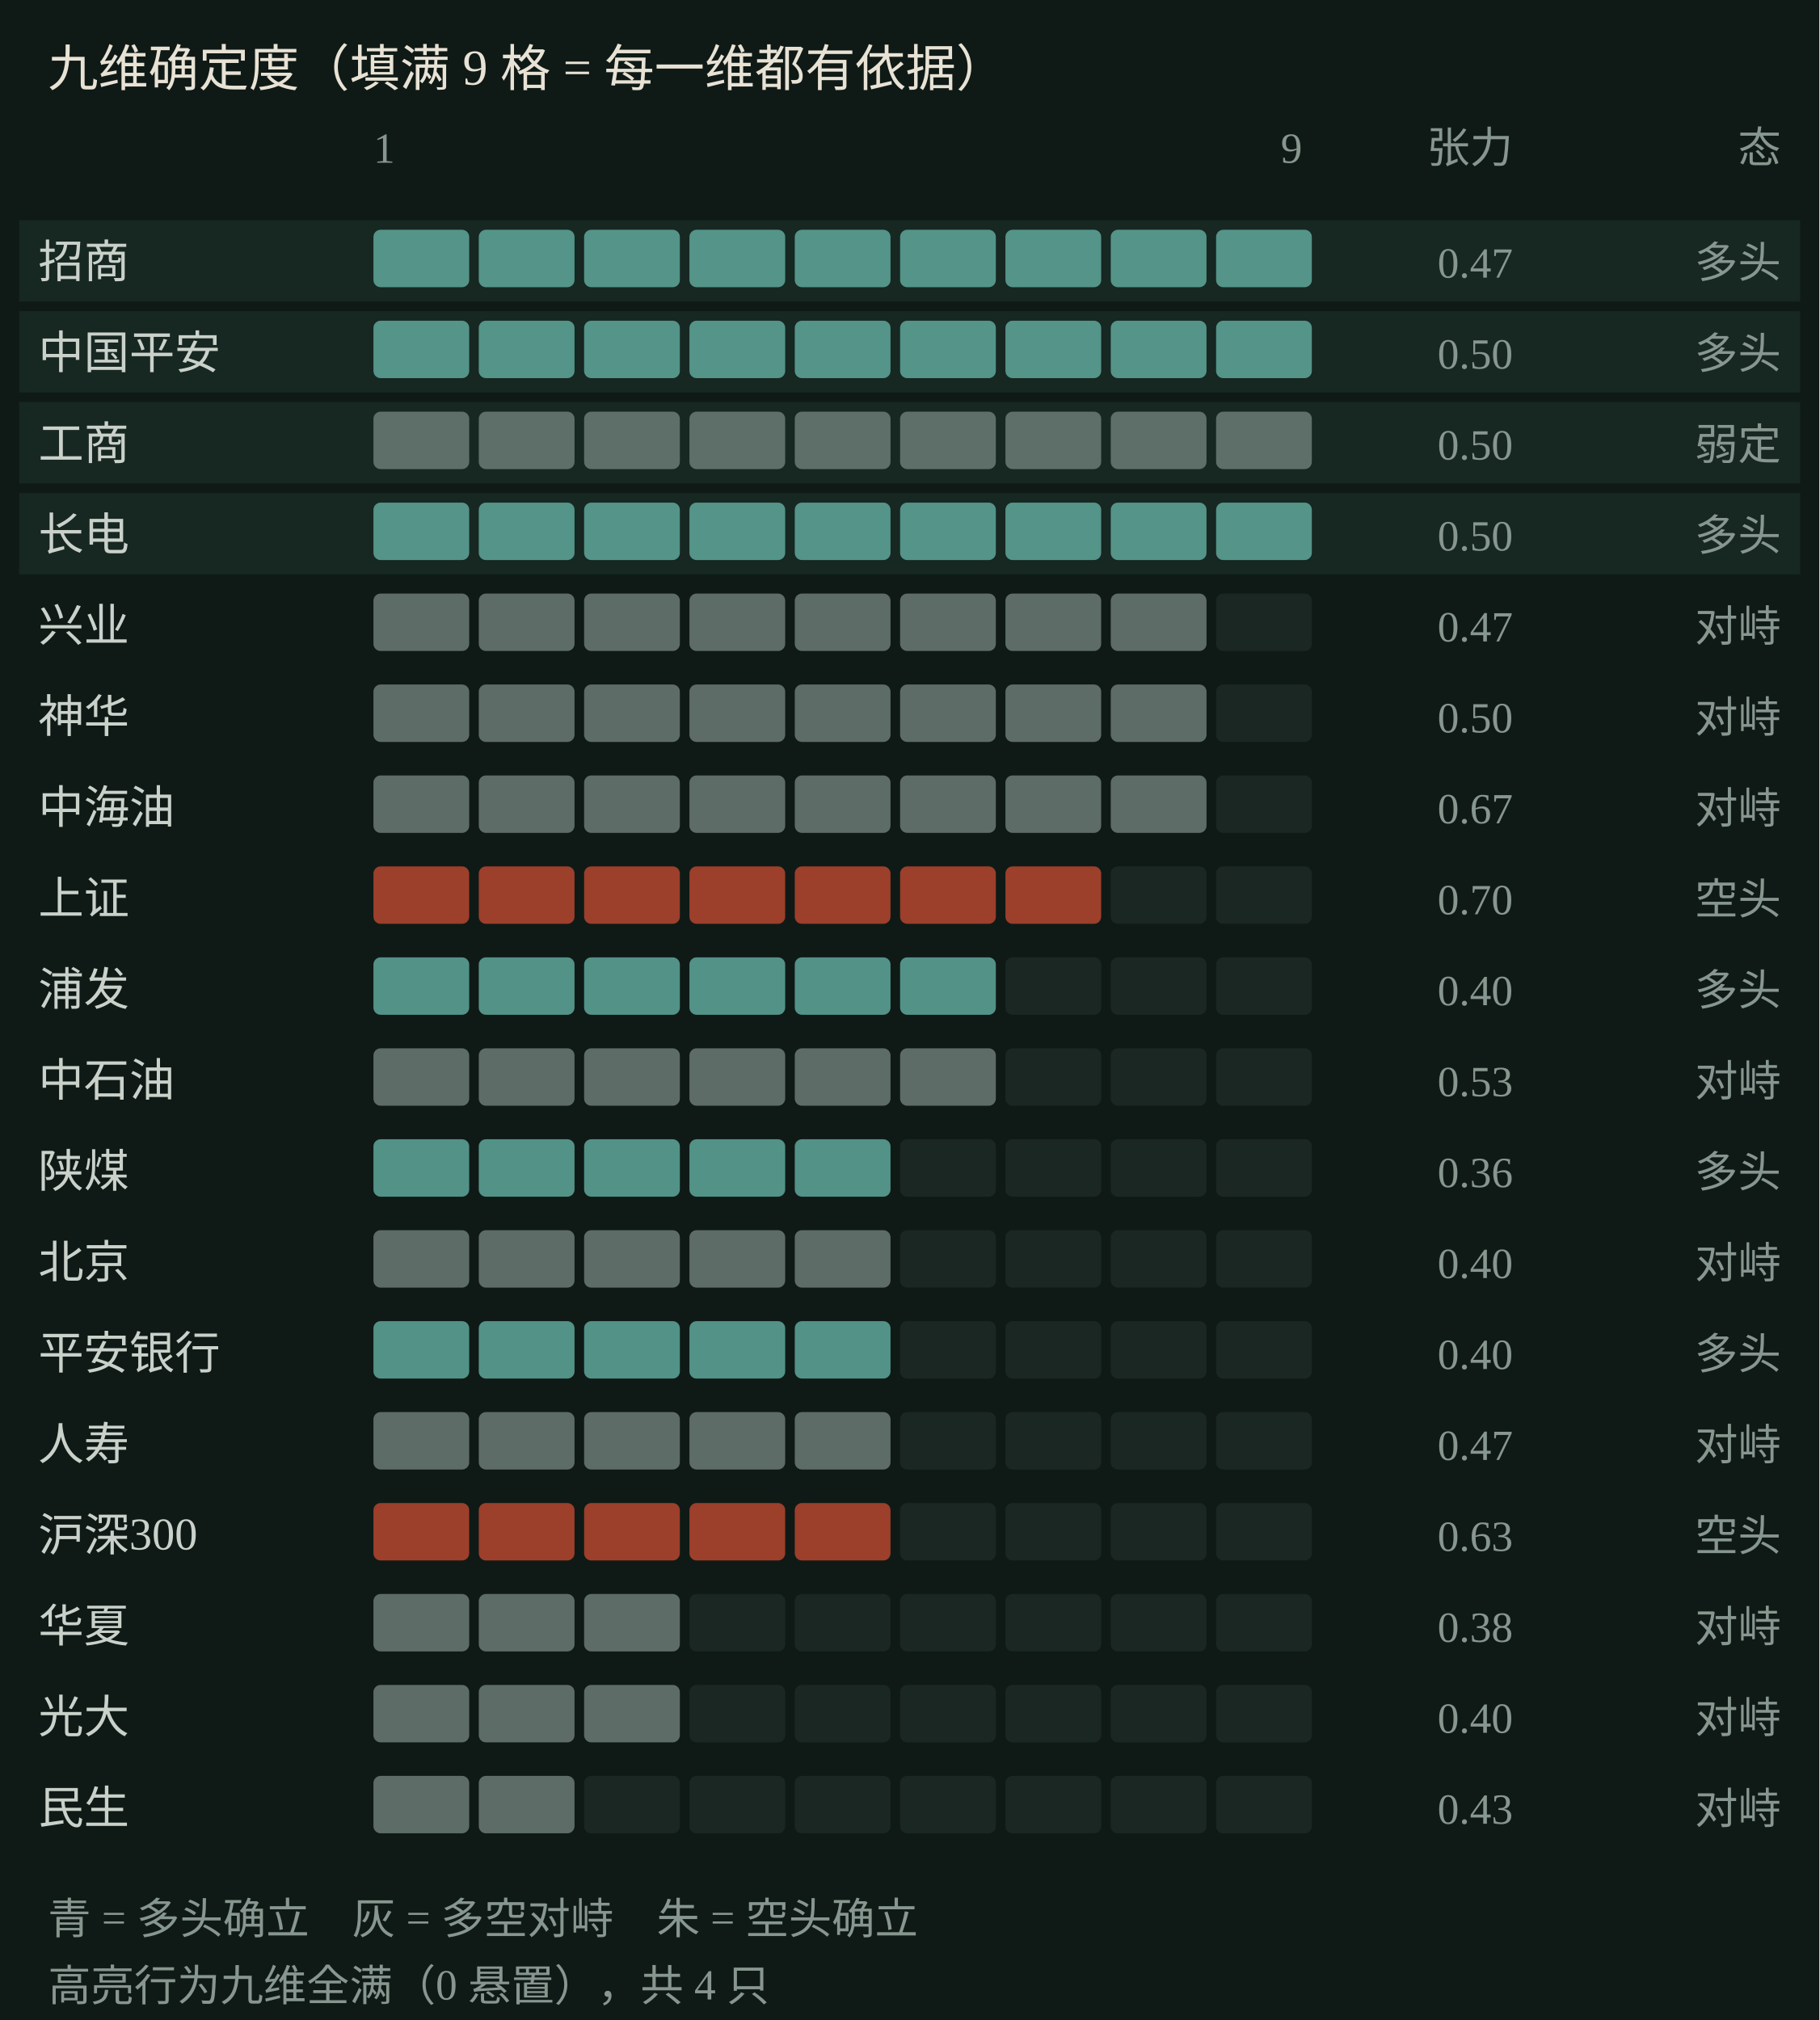
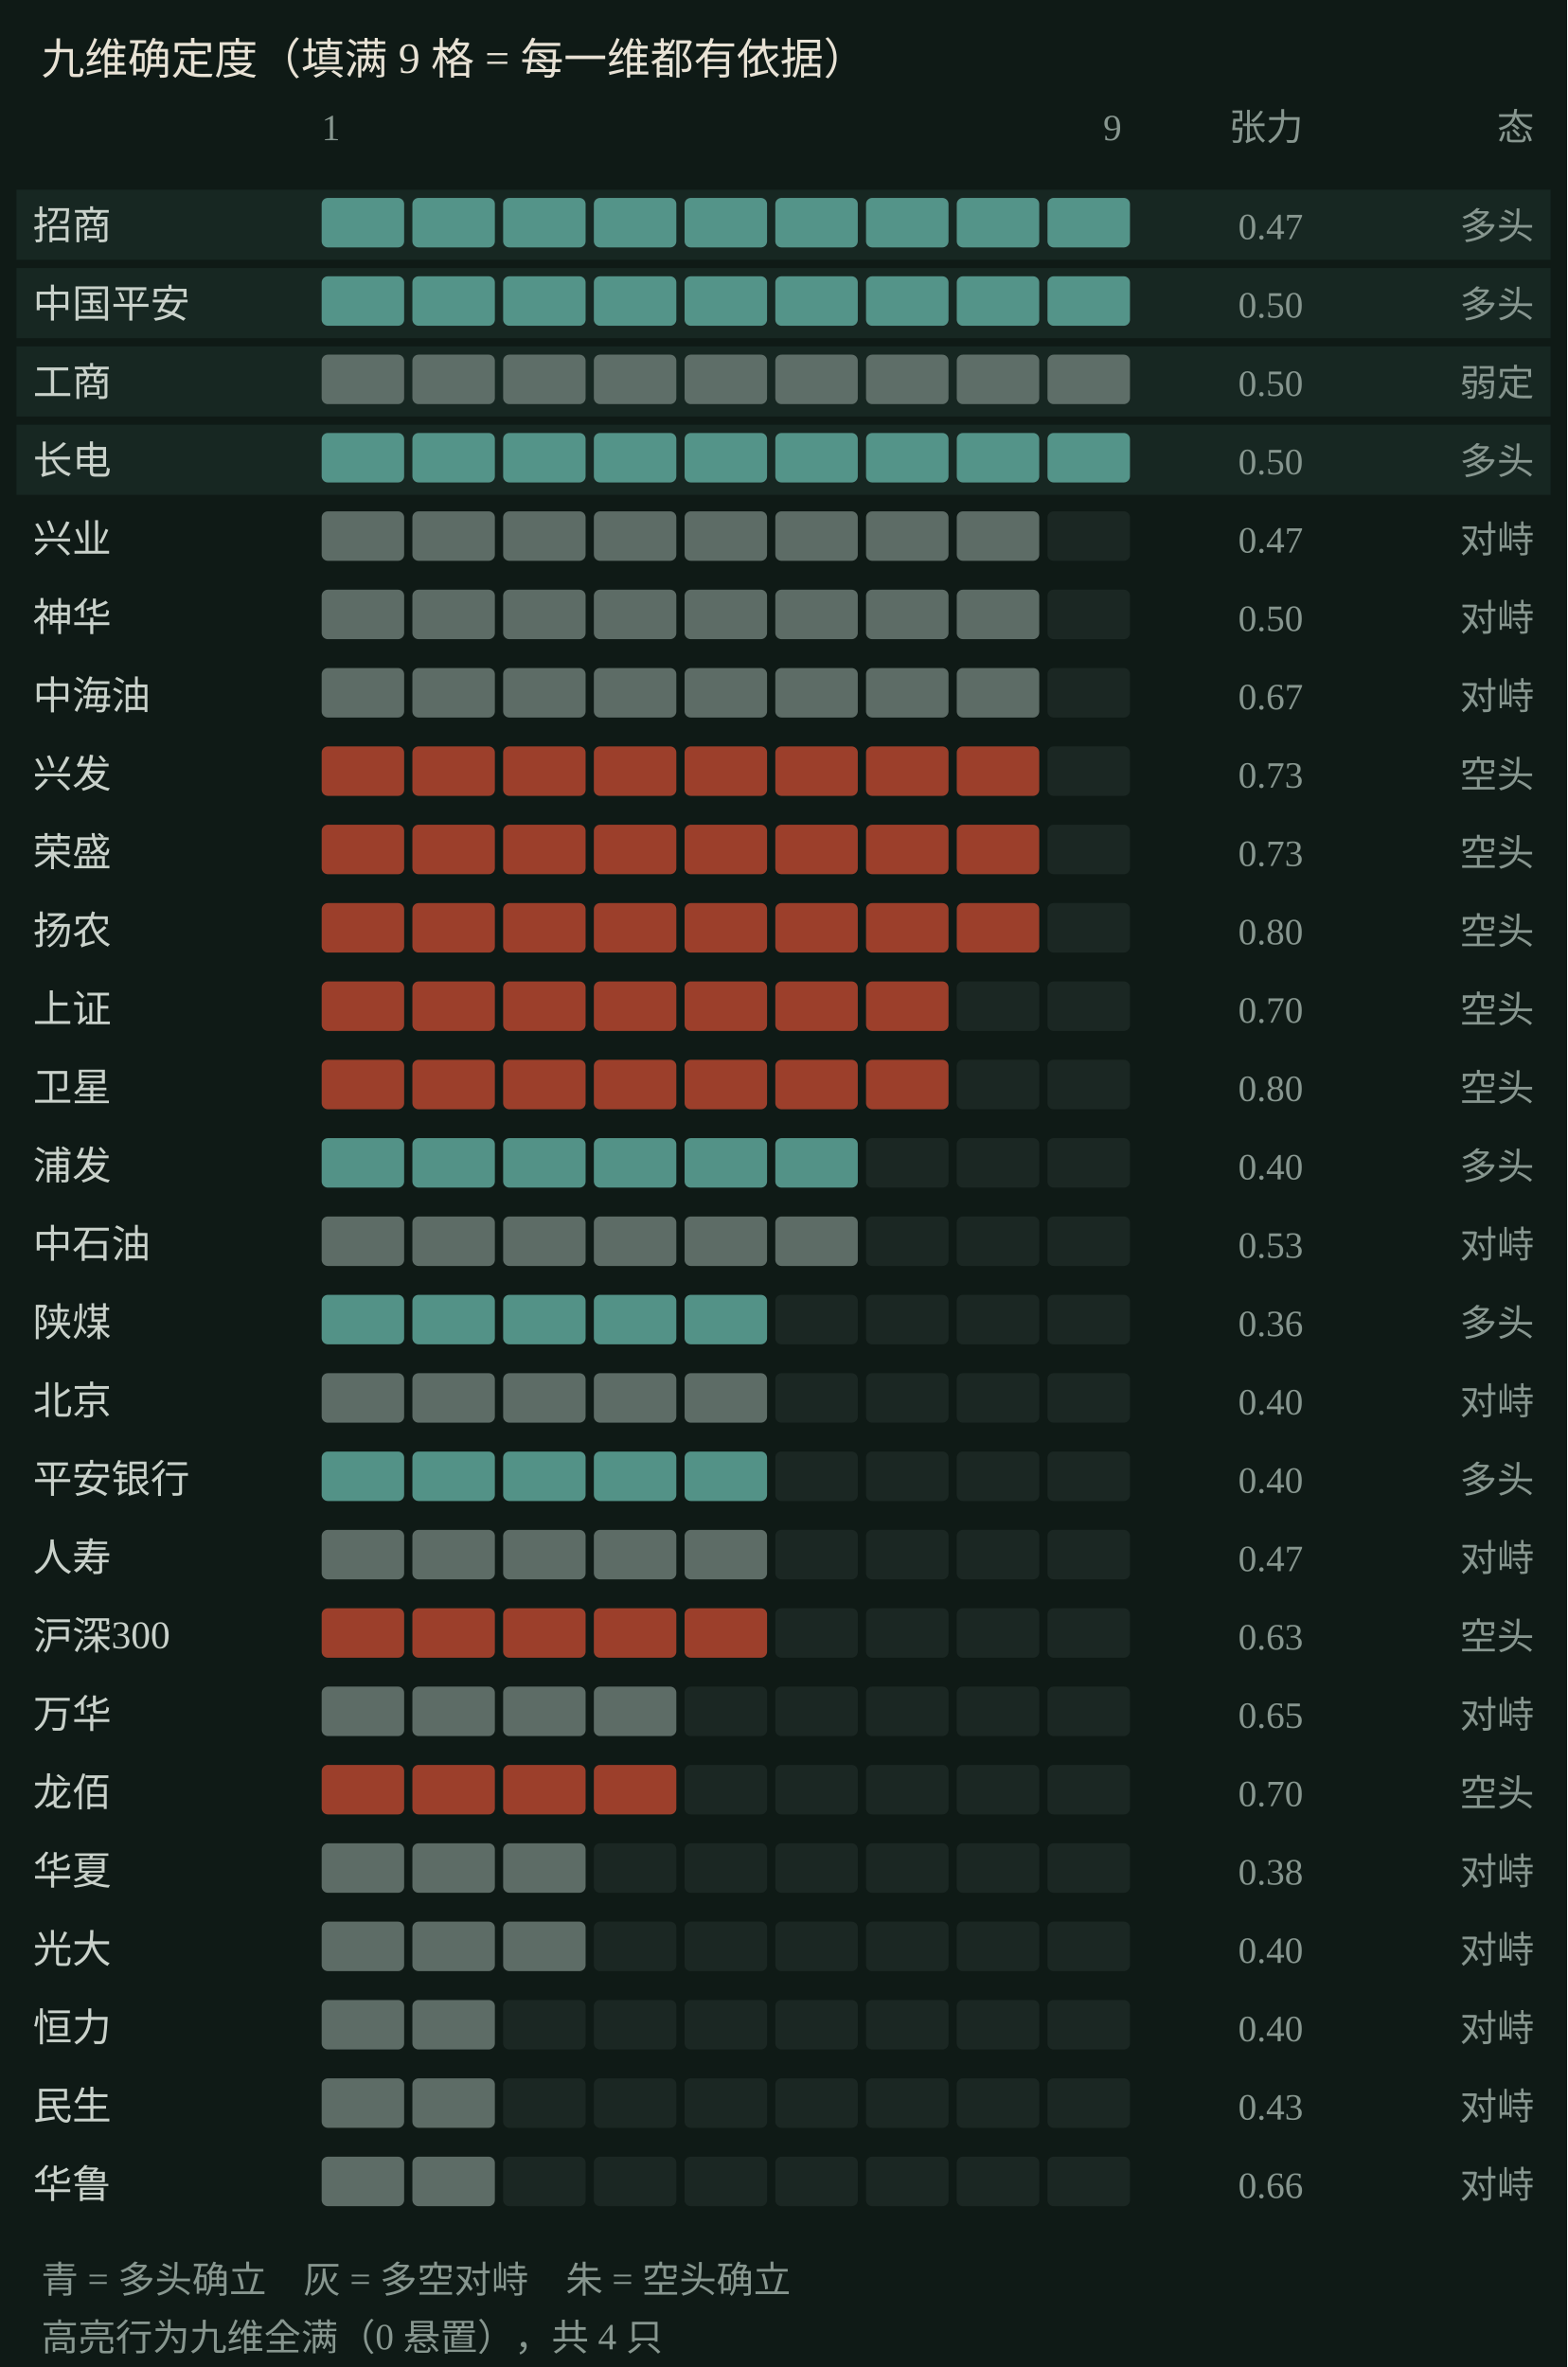
- <svg xmlns="http://www.w3.org/2000/svg" viewBox="0 0 380 422" role="img" aria-label="18 个标的的九维确定度排序，按维度填满程度由高到低">
+ <svg xmlns="http://www.w3.org/2000/svg" viewBox="0 0 380 574" role="img" aria-label="26 个标的的九维确定度排序，按维度填满程度由高到低">
  <style>.tl{fill:#e8e2d5;font-size:10.5px}.hd{fill:#87968f;font-size:9px}.nm{fill:#c9d1ca;font-size:9.5px}.tg{fill:#87968f;font-size:9px}.pos{fill:#5fa79b}.neg{fill:#b5452f}.neu{fill:#6b7a74}</style>
-   <rect width="380" height="422" fill="#0f1a16" />
+   <rect width="380" height="574" fill="#0f1a16" />
  <text x="10" y="18" class="tl">九维确定度（填满 9 格 = 每一维都有依据）</text>
  <text x="78" y="34" class="hd">1</text>
  <text x="272" y="34" class="hd" text-anchor="end">9</text>
  <text x="316" y="34" class="hd" text-anchor="end">张力</text>
  <text x="372" y="34" class="hd" text-anchor="end">态</text>
  <rect x="4" y="46" width="372" height="17" fill="#5fa79b" opacity=".09" />
  <text x="8" y="58" class="nm" fill="#e8e2d5">招商</text>
  <rect x="78" y="48" width="20" height="12" rx="1.5" class="pos" opacity=".85" />
  <rect x="100" y="48" width="20" height="12" rx="1.5" class="pos" opacity=".85" />
  <rect x="122" y="48" width="20" height="12" rx="1.5" class="pos" opacity=".85" />
  <rect x="144" y="48" width="20" height="12" rx="1.5" class="pos" opacity=".85" />
  <rect x="166" y="48" width="20" height="12" rx="1.5" class="pos" opacity=".85" />
  <rect x="188" y="48" width="20" height="12" rx="1.5" class="pos" opacity=".85" />
  <rect x="210" y="48" width="20" height="12" rx="1.5" class="pos" opacity=".85" />
  <rect x="232" y="48" width="20" height="12" rx="1.5" class="pos" opacity=".85" />
  <rect x="254" y="48" width="20" height="12" rx="1.5" class="pos" opacity=".85" />
  <text x="316" y="58" class="tg" text-anchor="end">0.47</text>
  <text x="372" y="58" class="tg" text-anchor="end">多头</text>
  <rect x="4" y="65" width="372" height="17" fill="#5fa79b" opacity=".09" />
  <text x="8" y="77" class="nm" fill="#e8e2d5">中国平安</text>
  <rect x="78" y="67" width="20" height="12" rx="1.5" class="pos" opacity=".85" />
  <rect x="100" y="67" width="20" height="12" rx="1.5" class="pos" opacity=".85" />
  <rect x="122" y="67" width="20" height="12" rx="1.5" class="pos" opacity=".85" />
  <rect x="144" y="67" width="20" height="12" rx="1.5" class="pos" opacity=".85" />
  <rect x="166" y="67" width="20" height="12" rx="1.5" class="pos" opacity=".85" />
  <rect x="188" y="67" width="20" height="12" rx="1.5" class="pos" opacity=".85" />
  <rect x="210" y="67" width="20" height="12" rx="1.5" class="pos" opacity=".85" />
  <rect x="232" y="67" width="20" height="12" rx="1.5" class="pos" opacity=".85" />
  <rect x="254" y="67" width="20" height="12" rx="1.5" class="pos" opacity=".85" />
  <text x="316" y="77" class="tg" text-anchor="end">0.50</text>
  <text x="372" y="77" class="tg" text-anchor="end">多头</text>
  <rect x="4" y="84" width="372" height="17" fill="#5fa79b" opacity=".09" />
  <text x="8" y="96" class="nm" fill="#e8e2d5">工商</text>
  <rect x="78" y="86" width="20" height="12" rx="1.5" class="neu" opacity=".85" />
  <rect x="100" y="86" width="20" height="12" rx="1.5" class="neu" opacity=".85" />
  <rect x="122" y="86" width="20" height="12" rx="1.5" class="neu" opacity=".85" />
  <rect x="144" y="86" width="20" height="12" rx="1.5" class="neu" opacity=".85" />
  <rect x="166" y="86" width="20" height="12" rx="1.5" class="neu" opacity=".85" />
  <rect x="188" y="86" width="20" height="12" rx="1.5" class="neu" opacity=".85" />
  <rect x="210" y="86" width="20" height="12" rx="1.5" class="neu" opacity=".85" />
  <rect x="232" y="86" width="20" height="12" rx="1.5" class="neu" opacity=".85" />
  <rect x="254" y="86" width="20" height="12" rx="1.5" class="neu" opacity=".85" />
  <text x="316" y="96" class="tg" text-anchor="end">0.50</text>
  <text x="372" y="96" class="tg" text-anchor="end">弱定</text>
  <rect x="4" y="103" width="372" height="17" fill="#5fa79b" opacity=".09" />
  <text x="8" y="115" class="nm" fill="#e8e2d5">长电</text>
  <rect x="78" y="105" width="20" height="12" rx="1.5" class="pos" opacity=".85" />
  <rect x="100" y="105" width="20" height="12" rx="1.5" class="pos" opacity=".85" />
  <rect x="122" y="105" width="20" height="12" rx="1.5" class="pos" opacity=".85" />
  <rect x="144" y="105" width="20" height="12" rx="1.5" class="pos" opacity=".85" />
  <rect x="166" y="105" width="20" height="12" rx="1.5" class="pos" opacity=".85" />
  <rect x="188" y="105" width="20" height="12" rx="1.5" class="pos" opacity=".85" />
  <rect x="210" y="105" width="20" height="12" rx="1.5" class="pos" opacity=".85" />
  <rect x="232" y="105" width="20" height="12" rx="1.5" class="pos" opacity=".85" />
  <rect x="254" y="105" width="20" height="12" rx="1.5" class="pos" opacity=".85" />
  <text x="316" y="115" class="tg" text-anchor="end">0.50</text>
  <text x="372" y="115" class="tg" text-anchor="end">多头</text>
  <text x="8" y="134" class="nm" fill="#b9c2bc">兴业</text>
  <rect x="78" y="124" width="20" height="12" rx="1.5" class="neu" opacity=".85" />
  <rect x="100" y="124" width="20" height="12" rx="1.5" class="neu" opacity=".85" />
  <rect x="122" y="124" width="20" height="12" rx="1.5" class="neu" opacity=".85" />
  <rect x="144" y="124" width="20" height="12" rx="1.5" class="neu" opacity=".85" />
  <rect x="166" y="124" width="20" height="12" rx="1.5" class="neu" opacity=".85" />
  <rect x="188" y="124" width="20" height="12" rx="1.5" class="neu" opacity=".85" />
  <rect x="210" y="124" width="20" height="12" rx="1.5" class="neu" opacity=".85" />
  <rect x="232" y="124" width="20" height="12" rx="1.5" class="neu" opacity=".85" />
  <rect x="254" y="124" width="20" height="12" rx="1.5" fill="#1b2723" />
  <text x="316" y="134" class="tg" text-anchor="end">0.47</text>
  <text x="372" y="134" class="tg" text-anchor="end">对峙</text>
  <text x="8" y="153" class="nm" fill="#b9c2bc">神华</text>
  <rect x="78" y="143" width="20" height="12" rx="1.5" class="neu" opacity=".85" />
  <rect x="100" y="143" width="20" height="12" rx="1.5" class="neu" opacity=".85" />
  <rect x="122" y="143" width="20" height="12" rx="1.5" class="neu" opacity=".85" />
  <rect x="144" y="143" width="20" height="12" rx="1.5" class="neu" opacity=".85" />
  <rect x="166" y="143" width="20" height="12" rx="1.5" class="neu" opacity=".85" />
  <rect x="188" y="143" width="20" height="12" rx="1.5" class="neu" opacity=".85" />
  <rect x="210" y="143" width="20" height="12" rx="1.5" class="neu" opacity=".85" />
  <rect x="232" y="143" width="20" height="12" rx="1.5" class="neu" opacity=".85" />
  <rect x="254" y="143" width="20" height="12" rx="1.5" fill="#1b2723" />
  <text x="316" y="153" class="tg" text-anchor="end">0.50</text>
  <text x="372" y="153" class="tg" text-anchor="end">对峙</text>
  <text x="8" y="172" class="nm" fill="#b9c2bc">中海油</text>
  <rect x="78" y="162" width="20" height="12" rx="1.5" class="neu" opacity=".85" />
  <rect x="100" y="162" width="20" height="12" rx="1.5" class="neu" opacity=".85" />
  <rect x="122" y="162" width="20" height="12" rx="1.5" class="neu" opacity=".85" />
  <rect x="144" y="162" width="20" height="12" rx="1.5" class="neu" opacity=".85" />
  <rect x="166" y="162" width="20" height="12" rx="1.5" class="neu" opacity=".85" />
  <rect x="188" y="162" width="20" height="12" rx="1.5" class="neu" opacity=".85" />
  <rect x="210" y="162" width="20" height="12" rx="1.5" class="neu" opacity=".85" />
  <rect x="232" y="162" width="20" height="12" rx="1.5" class="neu" opacity=".85" />
  <rect x="254" y="162" width="20" height="12" rx="1.5" fill="#1b2723" />
  <text x="316" y="172" class="tg" text-anchor="end">0.67</text>
  <text x="372" y="172" class="tg" text-anchor="end">对峙</text>
-   <text x="8" y="191" class="nm" fill="#b9c2bc">上证</text>
+   <text x="8" y="191" class="nm" fill="#b9c2bc">兴发</text>
  <rect x="78" y="181" width="20" height="12" rx="1.5" class="neg" opacity=".85" />
  <rect x="100" y="181" width="20" height="12" rx="1.5" class="neg" opacity=".85" />
  <rect x="122" y="181" width="20" height="12" rx="1.5" class="neg" opacity=".85" />
  <rect x="144" y="181" width="20" height="12" rx="1.5" class="neg" opacity=".85" />
  <rect x="166" y="181" width="20" height="12" rx="1.5" class="neg" opacity=".85" />
  <rect x="188" y="181" width="20" height="12" rx="1.5" class="neg" opacity=".85" />
  <rect x="210" y="181" width="20" height="12" rx="1.5" class="neg" opacity=".85" />
-   <rect x="232" y="181" width="20" height="12" rx="1.5" fill="#1b2723" />
+   <rect x="232" y="181" width="20" height="12" rx="1.5" class="neg" opacity=".85" />
  <rect x="254" y="181" width="20" height="12" rx="1.5" fill="#1b2723" />
-   <text x="316" y="191" class="tg" text-anchor="end">0.70</text>
+   <text x="316" y="191" class="tg" text-anchor="end">0.73</text>
  <text x="372" y="191" class="tg" text-anchor="end">空头</text>
-   <text x="8" y="210" class="nm" fill="#b9c2bc">浦发</text>
-   <rect x="78" y="200" width="20" height="12" rx="1.5" class="pos" opacity=".85" />
-   <rect x="100" y="200" width="20" height="12" rx="1.5" class="pos" opacity=".85" />
-   <rect x="122" y="200" width="20" height="12" rx="1.5" class="pos" opacity=".85" />
-   <rect x="144" y="200" width="20" height="12" rx="1.5" class="pos" opacity=".85" />
-   <rect x="166" y="200" width="20" height="12" rx="1.5" class="pos" opacity=".85" />
-   <rect x="188" y="200" width="20" height="12" rx="1.5" class="pos" opacity=".85" />
-   <rect x="210" y="200" width="20" height="12" rx="1.5" fill="#1b2723" />
-   <rect x="232" y="200" width="20" height="12" rx="1.5" fill="#1b2723" />
+   <text x="8" y="210" class="nm" fill="#b9c2bc">荣盛</text>
+   <rect x="78" y="200" width="20" height="12" rx="1.5" class="neg" opacity=".85" />
+   <rect x="100" y="200" width="20" height="12" rx="1.5" class="neg" opacity=".85" />
+   <rect x="122" y="200" width="20" height="12" rx="1.5" class="neg" opacity=".85" />
+   <rect x="144" y="200" width="20" height="12" rx="1.5" class="neg" opacity=".85" />
+   <rect x="166" y="200" width="20" height="12" rx="1.5" class="neg" opacity=".85" />
+   <rect x="188" y="200" width="20" height="12" rx="1.5" class="neg" opacity=".85" />
+   <rect x="210" y="200" width="20" height="12" rx="1.5" class="neg" opacity=".85" />
+   <rect x="232" y="200" width="20" height="12" rx="1.5" class="neg" opacity=".85" />
  <rect x="254" y="200" width="20" height="12" rx="1.5" fill="#1b2723" />
-   <text x="316" y="210" class="tg" text-anchor="end">0.40</text>
-   <text x="372" y="210" class="tg" text-anchor="end">多头</text>
-   <text x="8" y="229" class="nm" fill="#b9c2bc">中石油</text>
-   <rect x="78" y="219" width="20" height="12" rx="1.5" class="neu" opacity=".85" />
-   <rect x="100" y="219" width="20" height="12" rx="1.5" class="neu" opacity=".85" />
-   <rect x="122" y="219" width="20" height="12" rx="1.5" class="neu" opacity=".85" />
-   <rect x="144" y="219" width="20" height="12" rx="1.5" class="neu" opacity=".85" />
-   <rect x="166" y="219" width="20" height="12" rx="1.5" class="neu" opacity=".85" />
-   <rect x="188" y="219" width="20" height="12" rx="1.5" class="neu" opacity=".85" />
-   <rect x="210" y="219" width="20" height="12" rx="1.5" fill="#1b2723" />
-   <rect x="232" y="219" width="20" height="12" rx="1.5" fill="#1b2723" />
+   <text x="316" y="210" class="tg" text-anchor="end">0.73</text>
+   <text x="372" y="210" class="tg" text-anchor="end">空头</text>
+   <text x="8" y="229" class="nm" fill="#b9c2bc">扬农</text>
+   <rect x="78" y="219" width="20" height="12" rx="1.5" class="neg" opacity=".85" />
+   <rect x="100" y="219" width="20" height="12" rx="1.5" class="neg" opacity=".85" />
+   <rect x="122" y="219" width="20" height="12" rx="1.5" class="neg" opacity=".85" />
+   <rect x="144" y="219" width="20" height="12" rx="1.5" class="neg" opacity=".85" />
+   <rect x="166" y="219" width="20" height="12" rx="1.5" class="neg" opacity=".85" />
+   <rect x="188" y="219" width="20" height="12" rx="1.5" class="neg" opacity=".85" />
+   <rect x="210" y="219" width="20" height="12" rx="1.5" class="neg" opacity=".85" />
+   <rect x="232" y="219" width="20" height="12" rx="1.5" class="neg" opacity=".85" />
  <rect x="254" y="219" width="20" height="12" rx="1.5" fill="#1b2723" />
-   <text x="316" y="229" class="tg" text-anchor="end">0.53</text>
-   <text x="372" y="229" class="tg" text-anchor="end">对峙</text>
-   <text x="8" y="248" class="nm" fill="#b9c2bc">陕煤</text>
-   <rect x="78" y="238" width="20" height="12" rx="1.5" class="pos" opacity=".85" />
-   <rect x="100" y="238" width="20" height="12" rx="1.5" class="pos" opacity=".85" />
-   <rect x="122" y="238" width="20" height="12" rx="1.5" class="pos" opacity=".85" />
-   <rect x="144" y="238" width="20" height="12" rx="1.5" class="pos" opacity=".85" />
-   <rect x="166" y="238" width="20" height="12" rx="1.5" class="pos" opacity=".85" />
-   <rect x="188" y="238" width="20" height="12" rx="1.5" fill="#1b2723" />
-   <rect x="210" y="238" width="20" height="12" rx="1.5" fill="#1b2723" />
+   <text x="316" y="229" class="tg" text-anchor="end">0.80</text>
+   <text x="372" y="229" class="tg" text-anchor="end">空头</text>
+   <text x="8" y="248" class="nm" fill="#b9c2bc">上证</text>
+   <rect x="78" y="238" width="20" height="12" rx="1.5" class="neg" opacity=".85" />
+   <rect x="100" y="238" width="20" height="12" rx="1.5" class="neg" opacity=".85" />
+   <rect x="122" y="238" width="20" height="12" rx="1.5" class="neg" opacity=".85" />
+   <rect x="144" y="238" width="20" height="12" rx="1.5" class="neg" opacity=".85" />
+   <rect x="166" y="238" width="20" height="12" rx="1.5" class="neg" opacity=".85" />
+   <rect x="188" y="238" width="20" height="12" rx="1.5" class="neg" opacity=".85" />
+   <rect x="210" y="238" width="20" height="12" rx="1.5" class="neg" opacity=".85" />
  <rect x="232" y="238" width="20" height="12" rx="1.5" fill="#1b2723" />
  <rect x="254" y="238" width="20" height="12" rx="1.5" fill="#1b2723" />
-   <text x="316" y="248" class="tg" text-anchor="end">0.36</text>
-   <text x="372" y="248" class="tg" text-anchor="end">多头</text>
-   <text x="8" y="267" class="nm" fill="#b9c2bc">北京</text>
-   <rect x="78" y="257" width="20" height="12" rx="1.5" class="neu" opacity=".85" />
-   <rect x="100" y="257" width="20" height="12" rx="1.5" class="neu" opacity=".85" />
-   <rect x="122" y="257" width="20" height="12" rx="1.5" class="neu" opacity=".85" />
-   <rect x="144" y="257" width="20" height="12" rx="1.5" class="neu" opacity=".85" />
-   <rect x="166" y="257" width="20" height="12" rx="1.5" class="neu" opacity=".85" />
-   <rect x="188" y="257" width="20" height="12" rx="1.5" fill="#1b2723" />
-   <rect x="210" y="257" width="20" height="12" rx="1.5" fill="#1b2723" />
+   <text x="316" y="248" class="tg" text-anchor="end">0.70</text>
+   <text x="372" y="248" class="tg" text-anchor="end">空头</text>
+   <text x="8" y="267" class="nm" fill="#b9c2bc">卫星</text>
+   <rect x="78" y="257" width="20" height="12" rx="1.5" class="neg" opacity=".85" />
+   <rect x="100" y="257" width="20" height="12" rx="1.5" class="neg" opacity=".85" />
+   <rect x="122" y="257" width="20" height="12" rx="1.5" class="neg" opacity=".85" />
+   <rect x="144" y="257" width="20" height="12" rx="1.5" class="neg" opacity=".85" />
+   <rect x="166" y="257" width="20" height="12" rx="1.5" class="neg" opacity=".85" />
+   <rect x="188" y="257" width="20" height="12" rx="1.5" class="neg" opacity=".85" />
+   <rect x="210" y="257" width="20" height="12" rx="1.5" class="neg" opacity=".85" />
  <rect x="232" y="257" width="20" height="12" rx="1.5" fill="#1b2723" />
  <rect x="254" y="257" width="20" height="12" rx="1.5" fill="#1b2723" />
-   <text x="316" y="267" class="tg" text-anchor="end">0.40</text>
-   <text x="372" y="267" class="tg" text-anchor="end">对峙</text>
-   <text x="8" y="286" class="nm" fill="#b9c2bc">平安银行</text>
+   <text x="316" y="267" class="tg" text-anchor="end">0.80</text>
+   <text x="372" y="267" class="tg" text-anchor="end">空头</text>
+   <text x="8" y="286" class="nm" fill="#b9c2bc">浦发</text>
  <rect x="78" y="276" width="20" height="12" rx="1.5" class="pos" opacity=".85" />
  <rect x="100" y="276" width="20" height="12" rx="1.5" class="pos" opacity=".85" />
  <rect x="122" y="276" width="20" height="12" rx="1.5" class="pos" opacity=".85" />
  <rect x="144" y="276" width="20" height="12" rx="1.5" class="pos" opacity=".85" />
  <rect x="166" y="276" width="20" height="12" rx="1.5" class="pos" opacity=".85" />
-   <rect x="188" y="276" width="20" height="12" rx="1.5" fill="#1b2723" />
+   <rect x="188" y="276" width="20" height="12" rx="1.5" class="pos" opacity=".85" />
  <rect x="210" y="276" width="20" height="12" rx="1.5" fill="#1b2723" />
  <rect x="232" y="276" width="20" height="12" rx="1.5" fill="#1b2723" />
  <rect x="254" y="276" width="20" height="12" rx="1.5" fill="#1b2723" />
  <text x="316" y="286" class="tg" text-anchor="end">0.40</text>
  <text x="372" y="286" class="tg" text-anchor="end">多头</text>
-   <text x="8" y="305" class="nm" fill="#b9c2bc">人寿</text>
+   <text x="8" y="305" class="nm" fill="#b9c2bc">中石油</text>
  <rect x="78" y="295" width="20" height="12" rx="1.5" class="neu" opacity=".85" />
  <rect x="100" y="295" width="20" height="12" rx="1.5" class="neu" opacity=".85" />
  <rect x="122" y="295" width="20" height="12" rx="1.5" class="neu" opacity=".85" />
  <rect x="144" y="295" width="20" height="12" rx="1.5" class="neu" opacity=".85" />
  <rect x="166" y="295" width="20" height="12" rx="1.5" class="neu" opacity=".85" />
-   <rect x="188" y="295" width="20" height="12" rx="1.5" fill="#1b2723" />
+   <rect x="188" y="295" width="20" height="12" rx="1.5" class="neu" opacity=".85" />
  <rect x="210" y="295" width="20" height="12" rx="1.5" fill="#1b2723" />
  <rect x="232" y="295" width="20" height="12" rx="1.5" fill="#1b2723" />
  <rect x="254" y="295" width="20" height="12" rx="1.5" fill="#1b2723" />
-   <text x="316" y="305" class="tg" text-anchor="end">0.47</text>
+   <text x="316" y="305" class="tg" text-anchor="end">0.53</text>
  <text x="372" y="305" class="tg" text-anchor="end">对峙</text>
-   <text x="8" y="324" class="nm" fill="#b9c2bc">沪深300</text>
-   <rect x="78" y="314" width="20" height="12" rx="1.5" class="neg" opacity=".85" />
-   <rect x="100" y="314" width="20" height="12" rx="1.5" class="neg" opacity=".85" />
-   <rect x="122" y="314" width="20" height="12" rx="1.5" class="neg" opacity=".85" />
-   <rect x="144" y="314" width="20" height="12" rx="1.5" class="neg" opacity=".85" />
-   <rect x="166" y="314" width="20" height="12" rx="1.5" class="neg" opacity=".85" />
+   <text x="8" y="324" class="nm" fill="#b9c2bc">陕煤</text>
+   <rect x="78" y="314" width="20" height="12" rx="1.5" class="pos" opacity=".85" />
+   <rect x="100" y="314" width="20" height="12" rx="1.5" class="pos" opacity=".85" />
+   <rect x="122" y="314" width="20" height="12" rx="1.5" class="pos" opacity=".85" />
+   <rect x="144" y="314" width="20" height="12" rx="1.5" class="pos" opacity=".85" />
+   <rect x="166" y="314" width="20" height="12" rx="1.5" class="pos" opacity=".85" />
  <rect x="188" y="314" width="20" height="12" rx="1.5" fill="#1b2723" />
  <rect x="210" y="314" width="20" height="12" rx="1.5" fill="#1b2723" />
  <rect x="232" y="314" width="20" height="12" rx="1.5" fill="#1b2723" />
  <rect x="254" y="314" width="20" height="12" rx="1.5" fill="#1b2723" />
-   <text x="316" y="324" class="tg" text-anchor="end">0.63</text>
-   <text x="372" y="324" class="tg" text-anchor="end">空头</text>
-   <text x="8" y="343" class="nm" fill="#b9c2bc">华夏</text>
+   <text x="316" y="324" class="tg" text-anchor="end">0.36</text>
+   <text x="372" y="324" class="tg" text-anchor="end">多头</text>
+   <text x="8" y="343" class="nm" fill="#b9c2bc">北京</text>
  <rect x="78" y="333" width="20" height="12" rx="1.5" class="neu" opacity=".85" />
  <rect x="100" y="333" width="20" height="12" rx="1.5" class="neu" opacity=".85" />
  <rect x="122" y="333" width="20" height="12" rx="1.5" class="neu" opacity=".85" />
-   <rect x="144" y="333" width="20" height="12" rx="1.5" fill="#1b2723" />
-   <rect x="166" y="333" width="20" height="12" rx="1.5" fill="#1b2723" />
+   <rect x="144" y="333" width="20" height="12" rx="1.5" class="neu" opacity=".85" />
+   <rect x="166" y="333" width="20" height="12" rx="1.5" class="neu" opacity=".85" />
  <rect x="188" y="333" width="20" height="12" rx="1.5" fill="#1b2723" />
  <rect x="210" y="333" width="20" height="12" rx="1.5" fill="#1b2723" />
  <rect x="232" y="333" width="20" height="12" rx="1.5" fill="#1b2723" />
  <rect x="254" y="333" width="20" height="12" rx="1.5" fill="#1b2723" />
-   <text x="316" y="343" class="tg" text-anchor="end">0.38</text>
+   <text x="316" y="343" class="tg" text-anchor="end">0.40</text>
  <text x="372" y="343" class="tg" text-anchor="end">对峙</text>
-   <text x="8" y="362" class="nm" fill="#b9c2bc">光大</text>
-   <rect x="78" y="352" width="20" height="12" rx="1.5" class="neu" opacity=".85" />
-   <rect x="100" y="352" width="20" height="12" rx="1.5" class="neu" opacity=".85" />
-   <rect x="122" y="352" width="20" height="12" rx="1.5" class="neu" opacity=".85" />
-   <rect x="144" y="352" width="20" height="12" rx="1.5" fill="#1b2723" />
-   <rect x="166" y="352" width="20" height="12" rx="1.5" fill="#1b2723" />
+   <text x="8" y="362" class="nm" fill="#b9c2bc">平安银行</text>
+   <rect x="78" y="352" width="20" height="12" rx="1.5" class="pos" opacity=".85" />
+   <rect x="100" y="352" width="20" height="12" rx="1.5" class="pos" opacity=".85" />
+   <rect x="122" y="352" width="20" height="12" rx="1.5" class="pos" opacity=".85" />
+   <rect x="144" y="352" width="20" height="12" rx="1.5" class="pos" opacity=".85" />
+   <rect x="166" y="352" width="20" height="12" rx="1.5" class="pos" opacity=".85" />
  <rect x="188" y="352" width="20" height="12" rx="1.5" fill="#1b2723" />
  <rect x="210" y="352" width="20" height="12" rx="1.5" fill="#1b2723" />
  <rect x="232" y="352" width="20" height="12" rx="1.5" fill="#1b2723" />
  <rect x="254" y="352" width="20" height="12" rx="1.5" fill="#1b2723" />
  <text x="316" y="362" class="tg" text-anchor="end">0.40</text>
-   <text x="372" y="362" class="tg" text-anchor="end">对峙</text>
-   <text x="8" y="381" class="nm" fill="#b9c2bc">民生</text>
+   <text x="372" y="362" class="tg" text-anchor="end">多头</text>
+   <text x="8" y="381" class="nm" fill="#b9c2bc">人寿</text>
  <rect x="78" y="371" width="20" height="12" rx="1.5" class="neu" opacity=".85" />
  <rect x="100" y="371" width="20" height="12" rx="1.5" class="neu" opacity=".85" />
-   <rect x="122" y="371" width="20" height="12" rx="1.5" fill="#1b2723" />
-   <rect x="144" y="371" width="20" height="12" rx="1.5" fill="#1b2723" />
-   <rect x="166" y="371" width="20" height="12" rx="1.5" fill="#1b2723" />
+   <rect x="122" y="371" width="20" height="12" rx="1.5" class="neu" opacity=".85" />
+   <rect x="144" y="371" width="20" height="12" rx="1.5" class="neu" opacity=".85" />
+   <rect x="166" y="371" width="20" height="12" rx="1.5" class="neu" opacity=".85" />
  <rect x="188" y="371" width="20" height="12" rx="1.5" fill="#1b2723" />
  <rect x="210" y="371" width="20" height="12" rx="1.5" fill="#1b2723" />
  <rect x="232" y="371" width="20" height="12" rx="1.5" fill="#1b2723" />
  <rect x="254" y="371" width="20" height="12" rx="1.5" fill="#1b2723" />
-   <text x="316" y="381" class="tg" text-anchor="end">0.43</text>
+   <text x="316" y="381" class="tg" text-anchor="end">0.47</text>
  <text x="372" y="381" class="tg" text-anchor="end">对峙</text>
-   <text x="10" y="404" class="hd">青 = 多头确立　灰 = 多空对峙　朱 = 空头确立</text>
-   <text x="10" y="418" class="hd">高亮行为九维全满（0 悬置），共 4 只</text>
+   <text x="8" y="400" class="nm" fill="#b9c2bc">沪深300</text>
+   <rect x="78" y="390" width="20" height="12" rx="1.5" class="neg" opacity=".85" />
+   <rect x="100" y="390" width="20" height="12" rx="1.5" class="neg" opacity=".85" />
+   <rect x="122" y="390" width="20" height="12" rx="1.5" class="neg" opacity=".85" />
+   <rect x="144" y="390" width="20" height="12" rx="1.5" class="neg" opacity=".85" />
+   <rect x="166" y="390" width="20" height="12" rx="1.5" class="neg" opacity=".85" />
+   <rect x="188" y="390" width="20" height="12" rx="1.5" fill="#1b2723" />
+   <rect x="210" y="390" width="20" height="12" rx="1.5" fill="#1b2723" />
+   <rect x="232" y="390" width="20" height="12" rx="1.5" fill="#1b2723" />
+   <rect x="254" y="390" width="20" height="12" rx="1.5" fill="#1b2723" />
+   <text x="316" y="400" class="tg" text-anchor="end">0.63</text>
+   <text x="372" y="400" class="tg" text-anchor="end">空头</text>
+   <text x="8" y="419" class="nm" fill="#b9c2bc">万华</text>
+   <rect x="78" y="409" width="20" height="12" rx="1.5" class="neu" opacity=".85" />
+   <rect x="100" y="409" width="20" height="12" rx="1.5" class="neu" opacity=".85" />
+   <rect x="122" y="409" width="20" height="12" rx="1.5" class="neu" opacity=".85" />
+   <rect x="144" y="409" width="20" height="12" rx="1.5" class="neu" opacity=".85" />
+   <rect x="166" y="409" width="20" height="12" rx="1.5" fill="#1b2723" />
+   <rect x="188" y="409" width="20" height="12" rx="1.5" fill="#1b2723" />
+   <rect x="210" y="409" width="20" height="12" rx="1.5" fill="#1b2723" />
+   <rect x="232" y="409" width="20" height="12" rx="1.5" fill="#1b2723" />
+   <rect x="254" y="409" width="20" height="12" rx="1.5" fill="#1b2723" />
+   <text x="316" y="419" class="tg" text-anchor="end">0.65</text>
+   <text x="372" y="419" class="tg" text-anchor="end">对峙</text>
+   <text x="8" y="438" class="nm" fill="#b9c2bc">龙佰</text>
+   <rect x="78" y="428" width="20" height="12" rx="1.5" class="neg" opacity=".85" />
+   <rect x="100" y="428" width="20" height="12" rx="1.5" class="neg" opacity=".85" />
+   <rect x="122" y="428" width="20" height="12" rx="1.5" class="neg" opacity=".85" />
+   <rect x="144" y="428" width="20" height="12" rx="1.5" class="neg" opacity=".85" />
+   <rect x="166" y="428" width="20" height="12" rx="1.5" fill="#1b2723" />
+   <rect x="188" y="428" width="20" height="12" rx="1.5" fill="#1b2723" />
+   <rect x="210" y="428" width="20" height="12" rx="1.5" fill="#1b2723" />
+   <rect x="232" y="428" width="20" height="12" rx="1.5" fill="#1b2723" />
+   <rect x="254" y="428" width="20" height="12" rx="1.5" fill="#1b2723" />
+   <text x="316" y="438" class="tg" text-anchor="end">0.70</text>
+   <text x="372" y="438" class="tg" text-anchor="end">空头</text>
+   <text x="8" y="457" class="nm" fill="#b9c2bc">华夏</text>
+   <rect x="78" y="447" width="20" height="12" rx="1.5" class="neu" opacity=".85" />
+   <rect x="100" y="447" width="20" height="12" rx="1.5" class="neu" opacity=".85" />
+   <rect x="122" y="447" width="20" height="12" rx="1.5" class="neu" opacity=".85" />
+   <rect x="144" y="447" width="20" height="12" rx="1.5" fill="#1b2723" />
+   <rect x="166" y="447" width="20" height="12" rx="1.5" fill="#1b2723" />
+   <rect x="188" y="447" width="20" height="12" rx="1.5" fill="#1b2723" />
+   <rect x="210" y="447" width="20" height="12" rx="1.5" fill="#1b2723" />
+   <rect x="232" y="447" width="20" height="12" rx="1.5" fill="#1b2723" />
+   <rect x="254" y="447" width="20" height="12" rx="1.5" fill="#1b2723" />
+   <text x="316" y="457" class="tg" text-anchor="end">0.38</text>
+   <text x="372" y="457" class="tg" text-anchor="end">对峙</text>
+   <text x="8" y="476" class="nm" fill="#b9c2bc">光大</text>
+   <rect x="78" y="466" width="20" height="12" rx="1.5" class="neu" opacity=".85" />
+   <rect x="100" y="466" width="20" height="12" rx="1.5" class="neu" opacity=".85" />
+   <rect x="122" y="466" width="20" height="12" rx="1.5" class="neu" opacity=".85" />
+   <rect x="144" y="466" width="20" height="12" rx="1.5" fill="#1b2723" />
+   <rect x="166" y="466" width="20" height="12" rx="1.5" fill="#1b2723" />
+   <rect x="188" y="466" width="20" height="12" rx="1.5" fill="#1b2723" />
+   <rect x="210" y="466" width="20" height="12" rx="1.5" fill="#1b2723" />
+   <rect x="232" y="466" width="20" height="12" rx="1.5" fill="#1b2723" />
+   <rect x="254" y="466" width="20" height="12" rx="1.5" fill="#1b2723" />
+   <text x="316" y="476" class="tg" text-anchor="end">0.40</text>
+   <text x="372" y="476" class="tg" text-anchor="end">对峙</text>
+   <text x="8" y="495" class="nm" fill="#b9c2bc">恒力</text>
+   <rect x="78" y="485" width="20" height="12" rx="1.5" class="neu" opacity=".85" />
+   <rect x="100" y="485" width="20" height="12" rx="1.5" class="neu" opacity=".85" />
+   <rect x="122" y="485" width="20" height="12" rx="1.5" fill="#1b2723" />
+   <rect x="144" y="485" width="20" height="12" rx="1.5" fill="#1b2723" />
+   <rect x="166" y="485" width="20" height="12" rx="1.5" fill="#1b2723" />
+   <rect x="188" y="485" width="20" height="12" rx="1.5" fill="#1b2723" />
+   <rect x="210" y="485" width="20" height="12" rx="1.5" fill="#1b2723" />
+   <rect x="232" y="485" width="20" height="12" rx="1.5" fill="#1b2723" />
+   <rect x="254" y="485" width="20" height="12" rx="1.5" fill="#1b2723" />
+   <text x="316" y="495" class="tg" text-anchor="end">0.40</text>
+   <text x="372" y="495" class="tg" text-anchor="end">对峙</text>
+   <text x="8" y="514" class="nm" fill="#b9c2bc">民生</text>
+   <rect x="78" y="504" width="20" height="12" rx="1.5" class="neu" opacity=".85" />
+   <rect x="100" y="504" width="20" height="12" rx="1.5" class="neu" opacity=".85" />
+   <rect x="122" y="504" width="20" height="12" rx="1.5" fill="#1b2723" />
+   <rect x="144" y="504" width="20" height="12" rx="1.5" fill="#1b2723" />
+   <rect x="166" y="504" width="20" height="12" rx="1.5" fill="#1b2723" />
+   <rect x="188" y="504" width="20" height="12" rx="1.5" fill="#1b2723" />
+   <rect x="210" y="504" width="20" height="12" rx="1.5" fill="#1b2723" />
+   <rect x="232" y="504" width="20" height="12" rx="1.5" fill="#1b2723" />
+   <rect x="254" y="504" width="20" height="12" rx="1.5" fill="#1b2723" />
+   <text x="316" y="514" class="tg" text-anchor="end">0.43</text>
+   <text x="372" y="514" class="tg" text-anchor="end">对峙</text>
+   <text x="8" y="533" class="nm" fill="#b9c2bc">华鲁</text>
+   <rect x="78" y="523" width="20" height="12" rx="1.5" class="neu" opacity=".85" />
+   <rect x="100" y="523" width="20" height="12" rx="1.5" class="neu" opacity=".85" />
+   <rect x="122" y="523" width="20" height="12" rx="1.5" fill="#1b2723" />
+   <rect x="144" y="523" width="20" height="12" rx="1.5" fill="#1b2723" />
+   <rect x="166" y="523" width="20" height="12" rx="1.5" fill="#1b2723" />
+   <rect x="188" y="523" width="20" height="12" rx="1.5" fill="#1b2723" />
+   <rect x="210" y="523" width="20" height="12" rx="1.5" fill="#1b2723" />
+   <rect x="232" y="523" width="20" height="12" rx="1.5" fill="#1b2723" />
+   <rect x="254" y="523" width="20" height="12" rx="1.5" fill="#1b2723" />
+   <text x="316" y="533" class="tg" text-anchor="end">0.66</text>
+   <text x="372" y="533" class="tg" text-anchor="end">对峙</text>
+   <text x="10" y="556" class="hd">青 = 多头确立　灰 = 多空对峙　朱 = 空头确立</text>
+   <text x="10" y="570" class="hd">高亮行为九维全满（0 悬置），共 4 只</text>
</svg>
